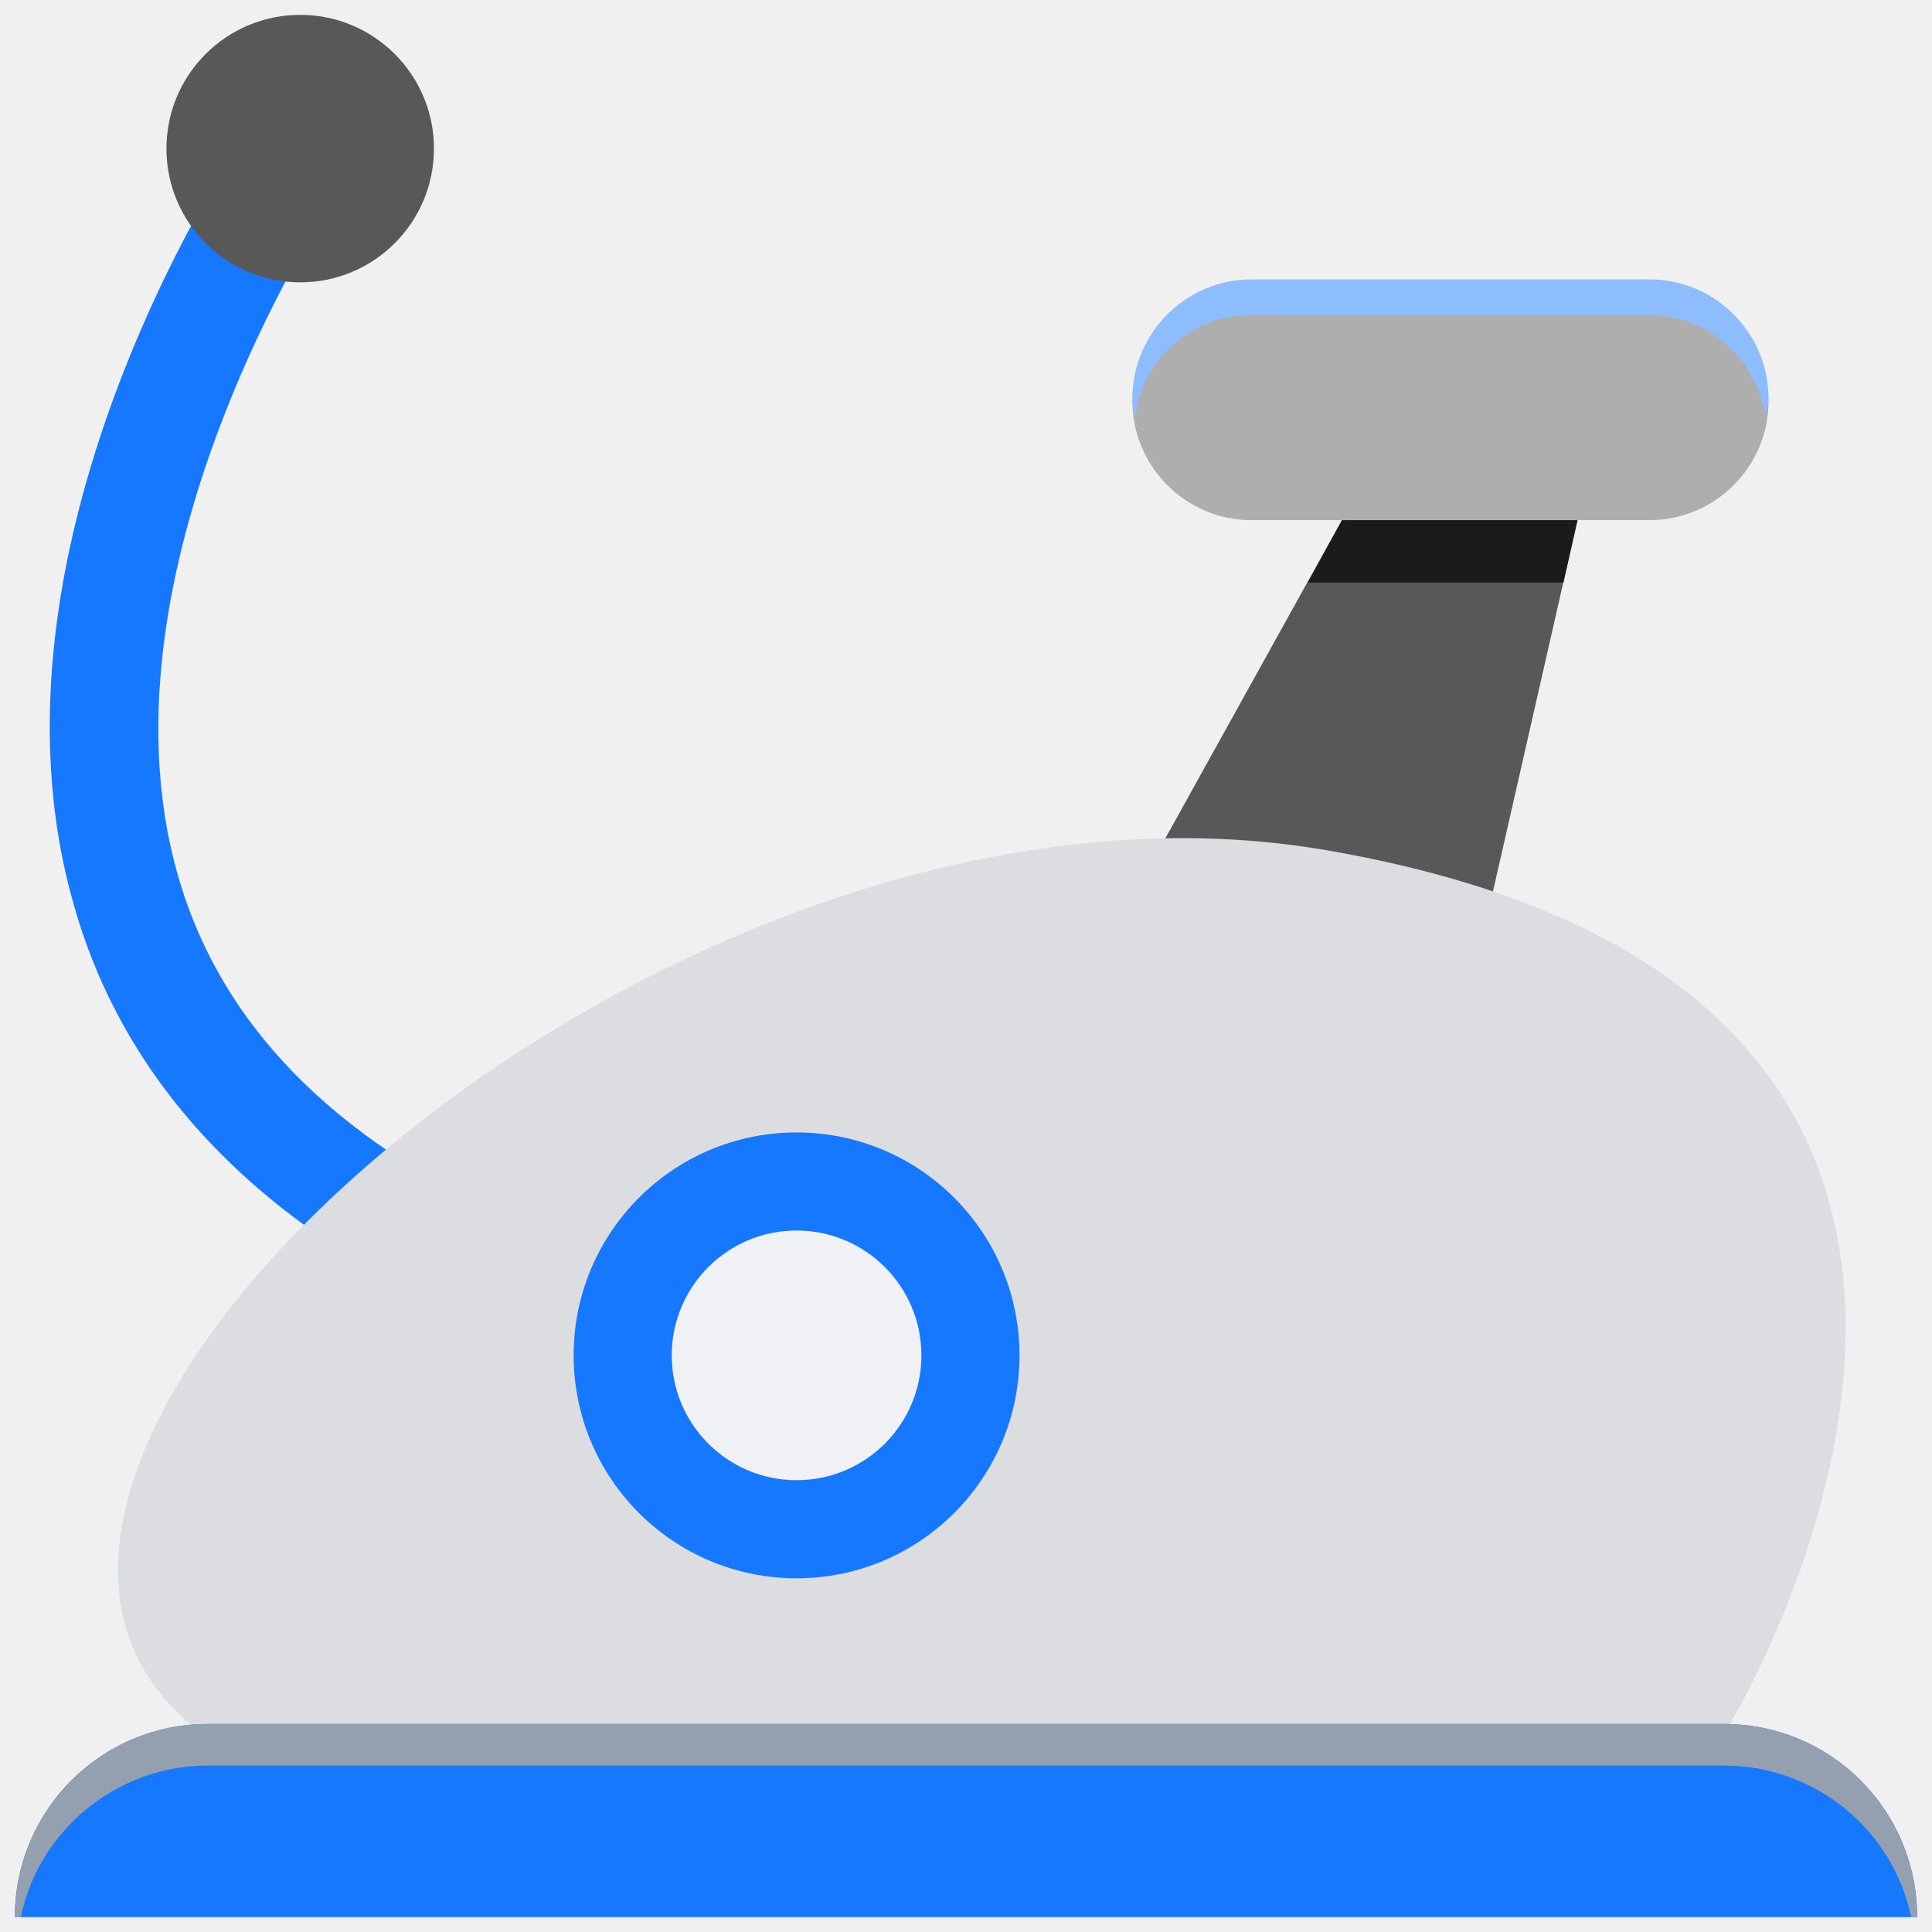
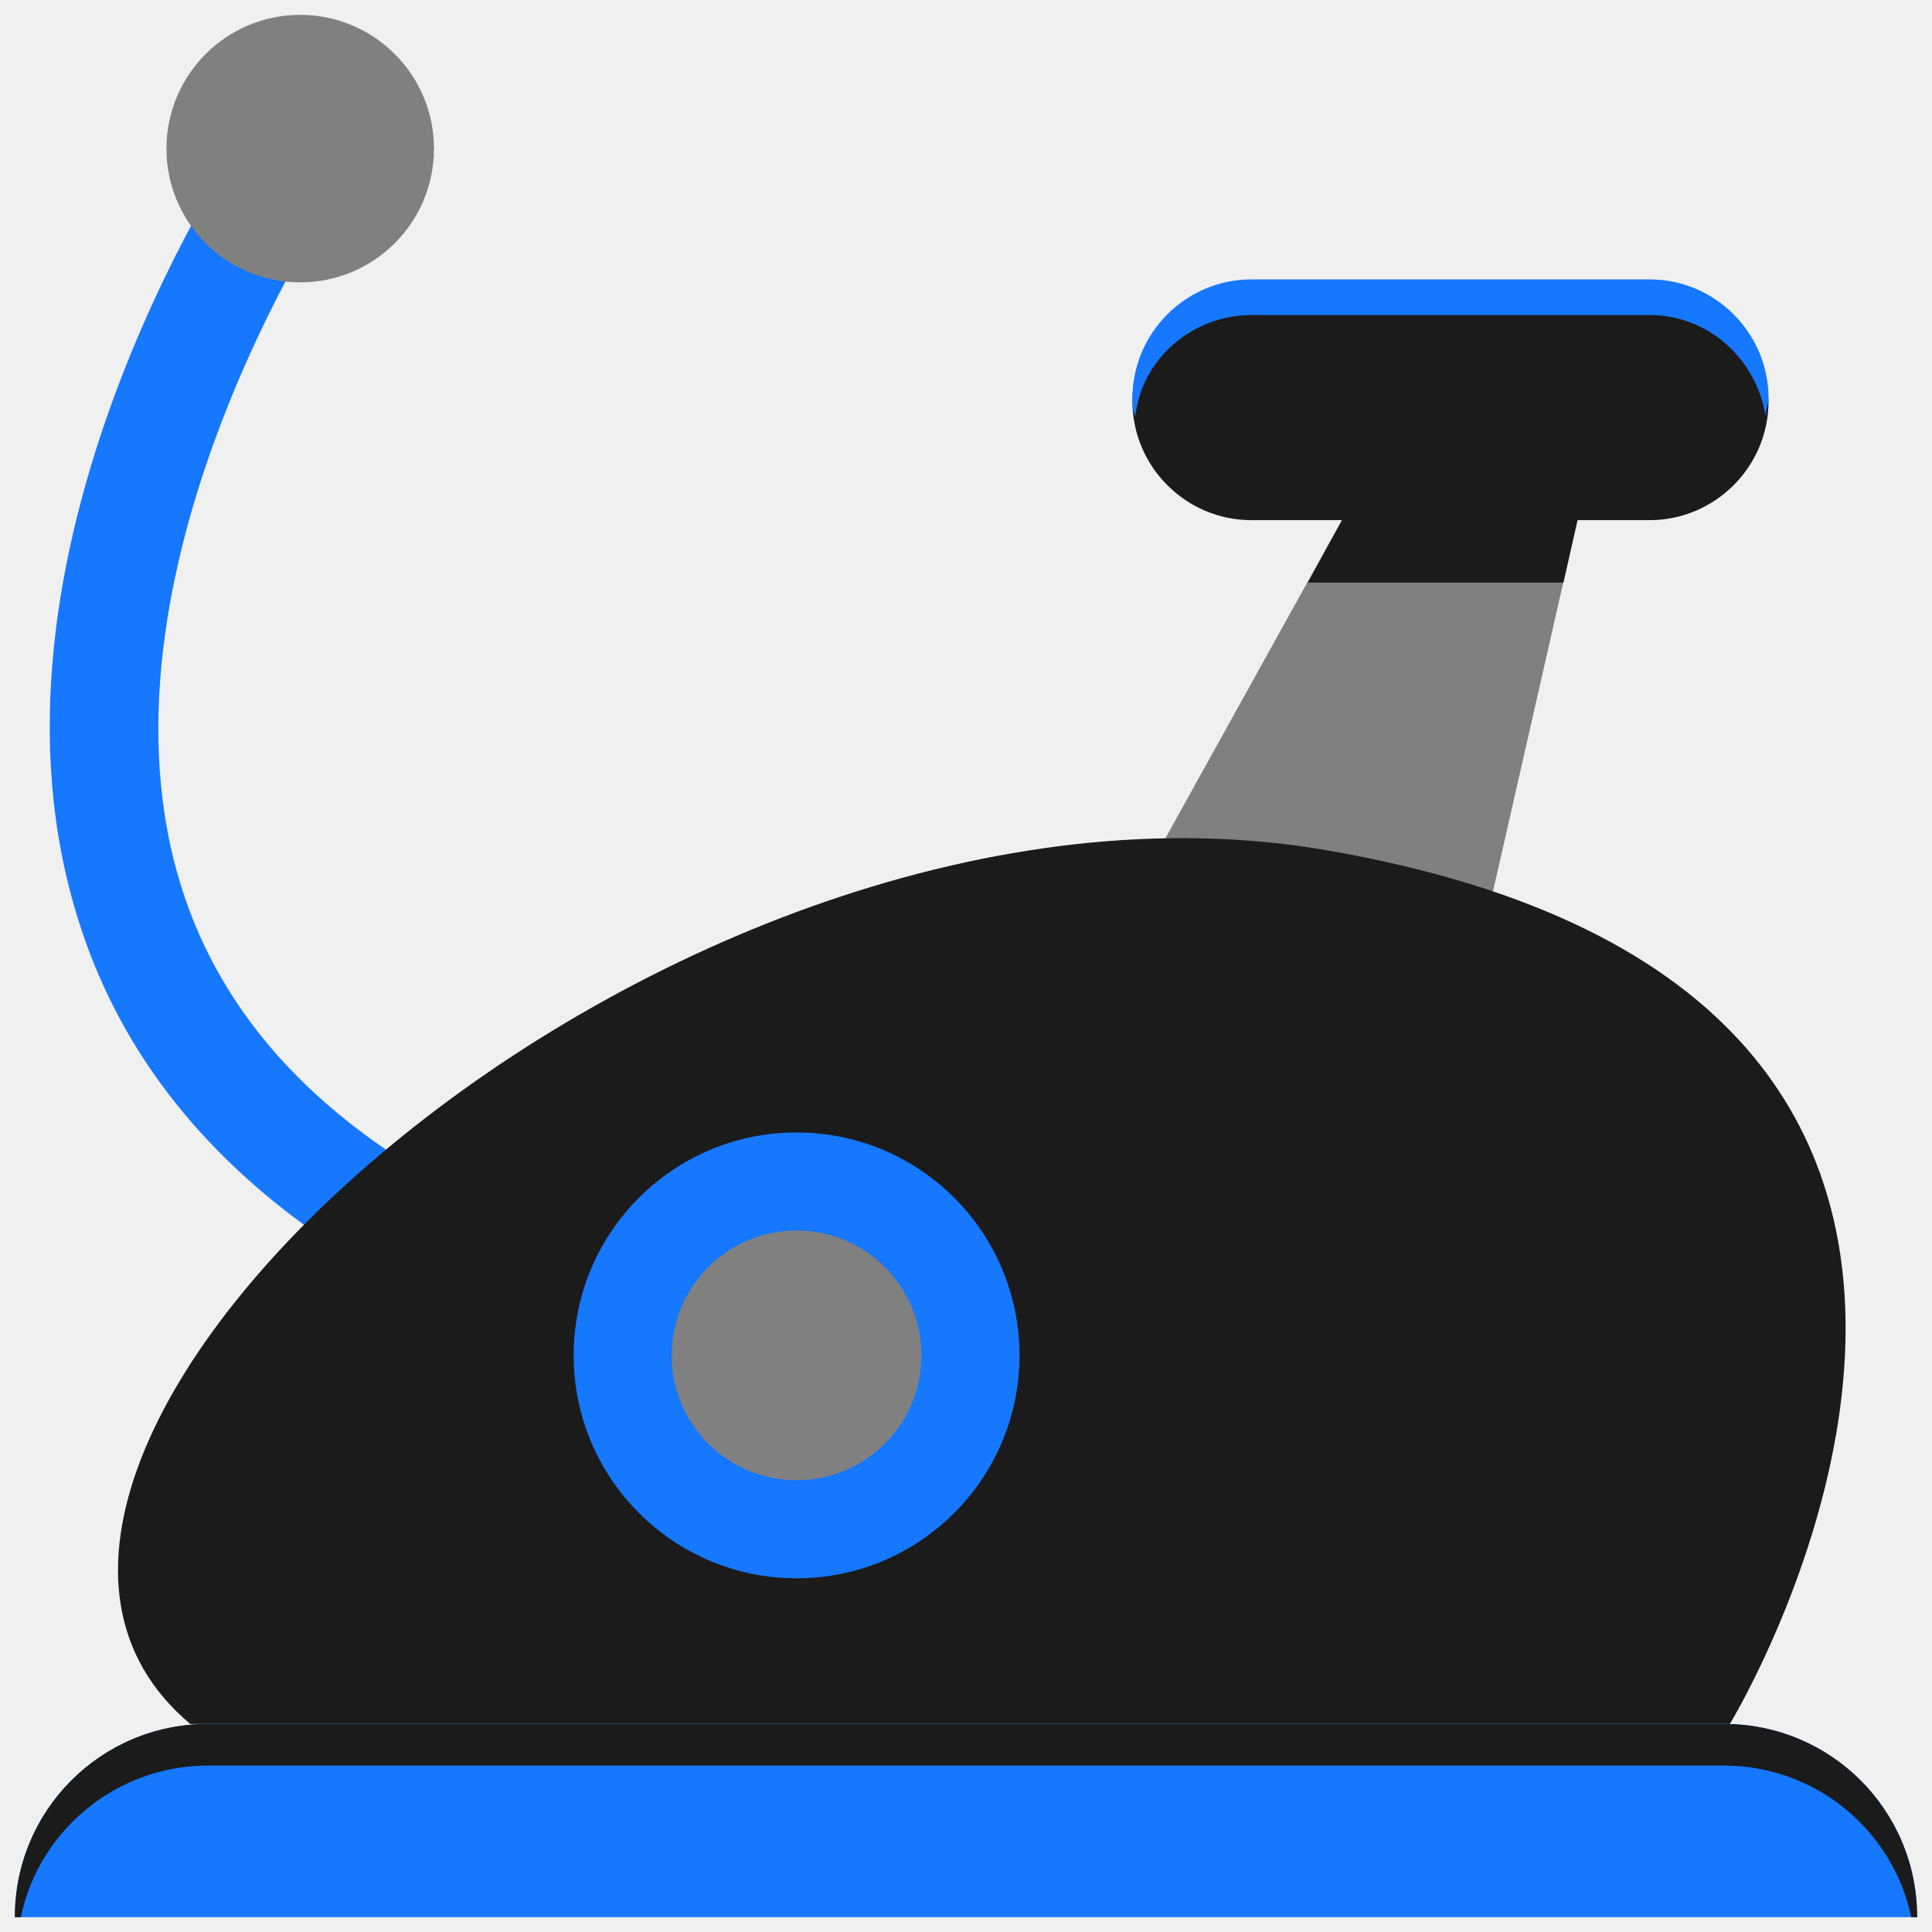
- <svg xmlns="http://www.w3.org/2000/svg" enable-background="new 0 0 65 65" viewBox="0 0 65 65">
-   <path fill="#1677ff" d="M16.7,44.8c-7.6-3.2-12.4-8-14.2-14.3C-1.1,18.1,8.2,4.5,8.6,4l3,2.1C11.5,6.2,2.9,18.8,6,29.5    c1.5,5.2,5.6,9.2,12.1,11.9L16.7,44.8z" class="color788d9a svgShape" />
-   <circle cx="10.1" cy="5" r="4.5" fill="#585858" class="color445c6c svgShape" />
-   <polygon fill="#585858" points="53.3 16.5 50 31 38.1 30.2 45.7 16.5" class="color445c6c svgShape" />
-   <polygon fill="#1b1b1b" points="52.6 19.6 53.3 16.5 45.7 16.5 44 19.6" class="color324854 svgShape" />
-   <path fill="#dbdde0" d="M6.4,58h51.8c0,0,14.9-24.5-13.6-29.4C22.5,24.8-4.3,49,6.4,58z" class="colordbdfe0 svgShape" />
-   <path fill="#1677ff" d="M58,58H7c-3.6,0-6.5,2.9-6.5,6.5h64C64.5,60.9,61.6,58,58,58z" class="color788d9a svgShape" />
-   <path fill="#949faf" d="M7,59.4h51c3.1,0,5.7,2.2,6.3,5.1h0.2c0-3.6-2.9-6.5-6.5-6.5H7c-3.6,0-6.5,2.9-6.5,6.5h0.2   C1.3,61.6,3.9,59.4,7,59.4z" class="color94a6af svgShape" />
-   <path fill="#aeaeae" d="M55.5,9.5H42.1c-2.2,0-4,1.8-4,4c0,2.2,1.8,4,4,4h13.4c2.2,0,4-1.8,4-4C59.4,11.3,57.7,9.5,55.5,9.5z" class="colorf1786b svgShape" />
-   <path fill="#8dbcff" d="M42.1,10.6h13.4c2,0,3.6,1.5,3.9,3.4c0-0.2,0.1-0.4,0.1-0.6c0-2.2-1.8-4-4-4H42.1c-2.2,0-4,1.8-4,4   c0,0.2,0,0.4,0.1,0.6C38.4,12.1,40.1,10.6,42.1,10.6z" class="colorff958d svgShape" />
-   <circle cx="26.8" cy="45.6" r="7.5" fill="#1677ff" class="color788d9a svgShape" />
-   <circle cx="26.8" cy="45.6" r="4.2" fill="#eff1f5" class="coloreff3f5 svgShape" />
+ <svg xmlns="http://www.w3.org/2000/svg" width="65" height="65" viewBox="0 0 65 65" fill="none">
+   <g clip-path="url(#clip0_73_3)">
+     <path d="M16.7 44.8C9.1 41.6 4.3 36.8 2.5 30.5C-1.1 18.1 8.2 4.5 8.6 4L11.6 6.1C11.5 6.2 2.9 18.8 6 29.5C7.5 34.7 11.6 38.7 18.1 41.4L16.7 44.8Z" fill="#1677FF" />
+     <path d="M10.1 9.5C12.585 9.5 14.6 7.485 14.6 5C14.6 2.515 12.585 0.5 10.1 0.5C7.615 0.5 5.6 2.515 5.6 5C5.6 7.485 7.615 9.5 10.1 9.5Z" fill="#808080" />
+     <path d="M53.3 16.5L50 31L38.1 30.2L45.7 16.5H53.3Z" fill="#808080" />
+     <path d="M52.6 19.6L53.3 16.5H45.7L44 19.6H52.6Z" fill="#1B1B1B" />
+     <path d="M6.4 58H58.2C58.2 58 73.1 33.5 44.6 28.6C22.5 24.8 -4.3 49 6.4 58Z" fill="#1B1B1B" />
+     <path d="M58 58H7C3.4 58 0.5 60.9 0.5 64.5H64.5C64.5 60.9 61.6 58 58 58Z" fill="#1677FF" />
+     <path d="M7 59.4H58C61.1 59.4 63.7 61.6 64.3 64.5H64.5C64.5 60.9 61.6 58 58 58H7C3.4 58 0.5 60.9 0.5 64.5H0.7C1.3 61.6 3.9 59.4 7 59.4Z" fill="#1B1B1B" />
+     <path d="M55.5 9.5H42.1C39.9 9.5 38.1 11.3 38.1 13.5C38.1 15.7 39.9 17.5 42.1 17.5H55.5C57.7 17.5 59.5 15.7 59.5 13.5C59.4 11.3 57.7 9.5 55.5 9.5Z" fill="#1B1B1B" />
+     <path d="M42.1 10.6H55.5C57.5 10.6 59.1 12.1 59.4 14C59.4 13.8 59.5 13.6 59.5 13.4C59.5 11.2 57.7 9.4 55.5 9.4H42.1C39.9 9.4 38.1 11.2 38.1 13.4C38.1 13.6 38.1 13.8 38.2 14C38.4 12.1 40.1 10.6 42.1 10.6Z" fill="#1677FF" />
+     <path d="M26.8 53.1C30.942 53.1 34.3 49.742 34.3 45.6C34.3 41.458 30.942 38.1 26.8 38.1C22.658 38.1 19.3 41.458 19.3 45.6C19.3 49.742 22.658 53.1 26.8 53.1Z" fill="#1677FF" />
+     <path d="M26.8 49.8C29.12 49.8 31 47.92 31 45.6C31 43.28 29.12 41.4 26.8 41.4C24.48 41.4 22.6 43.28 22.6 45.6C22.6 47.92 24.48 49.8 26.8 49.8Z" fill="#808080" />
+   </g>
+   <defs>
+     <clipPath id="clip0_73_3">
+       <rect width="65" height="65" fill="white" />
+     </clipPath>
+   </defs>
</svg>
